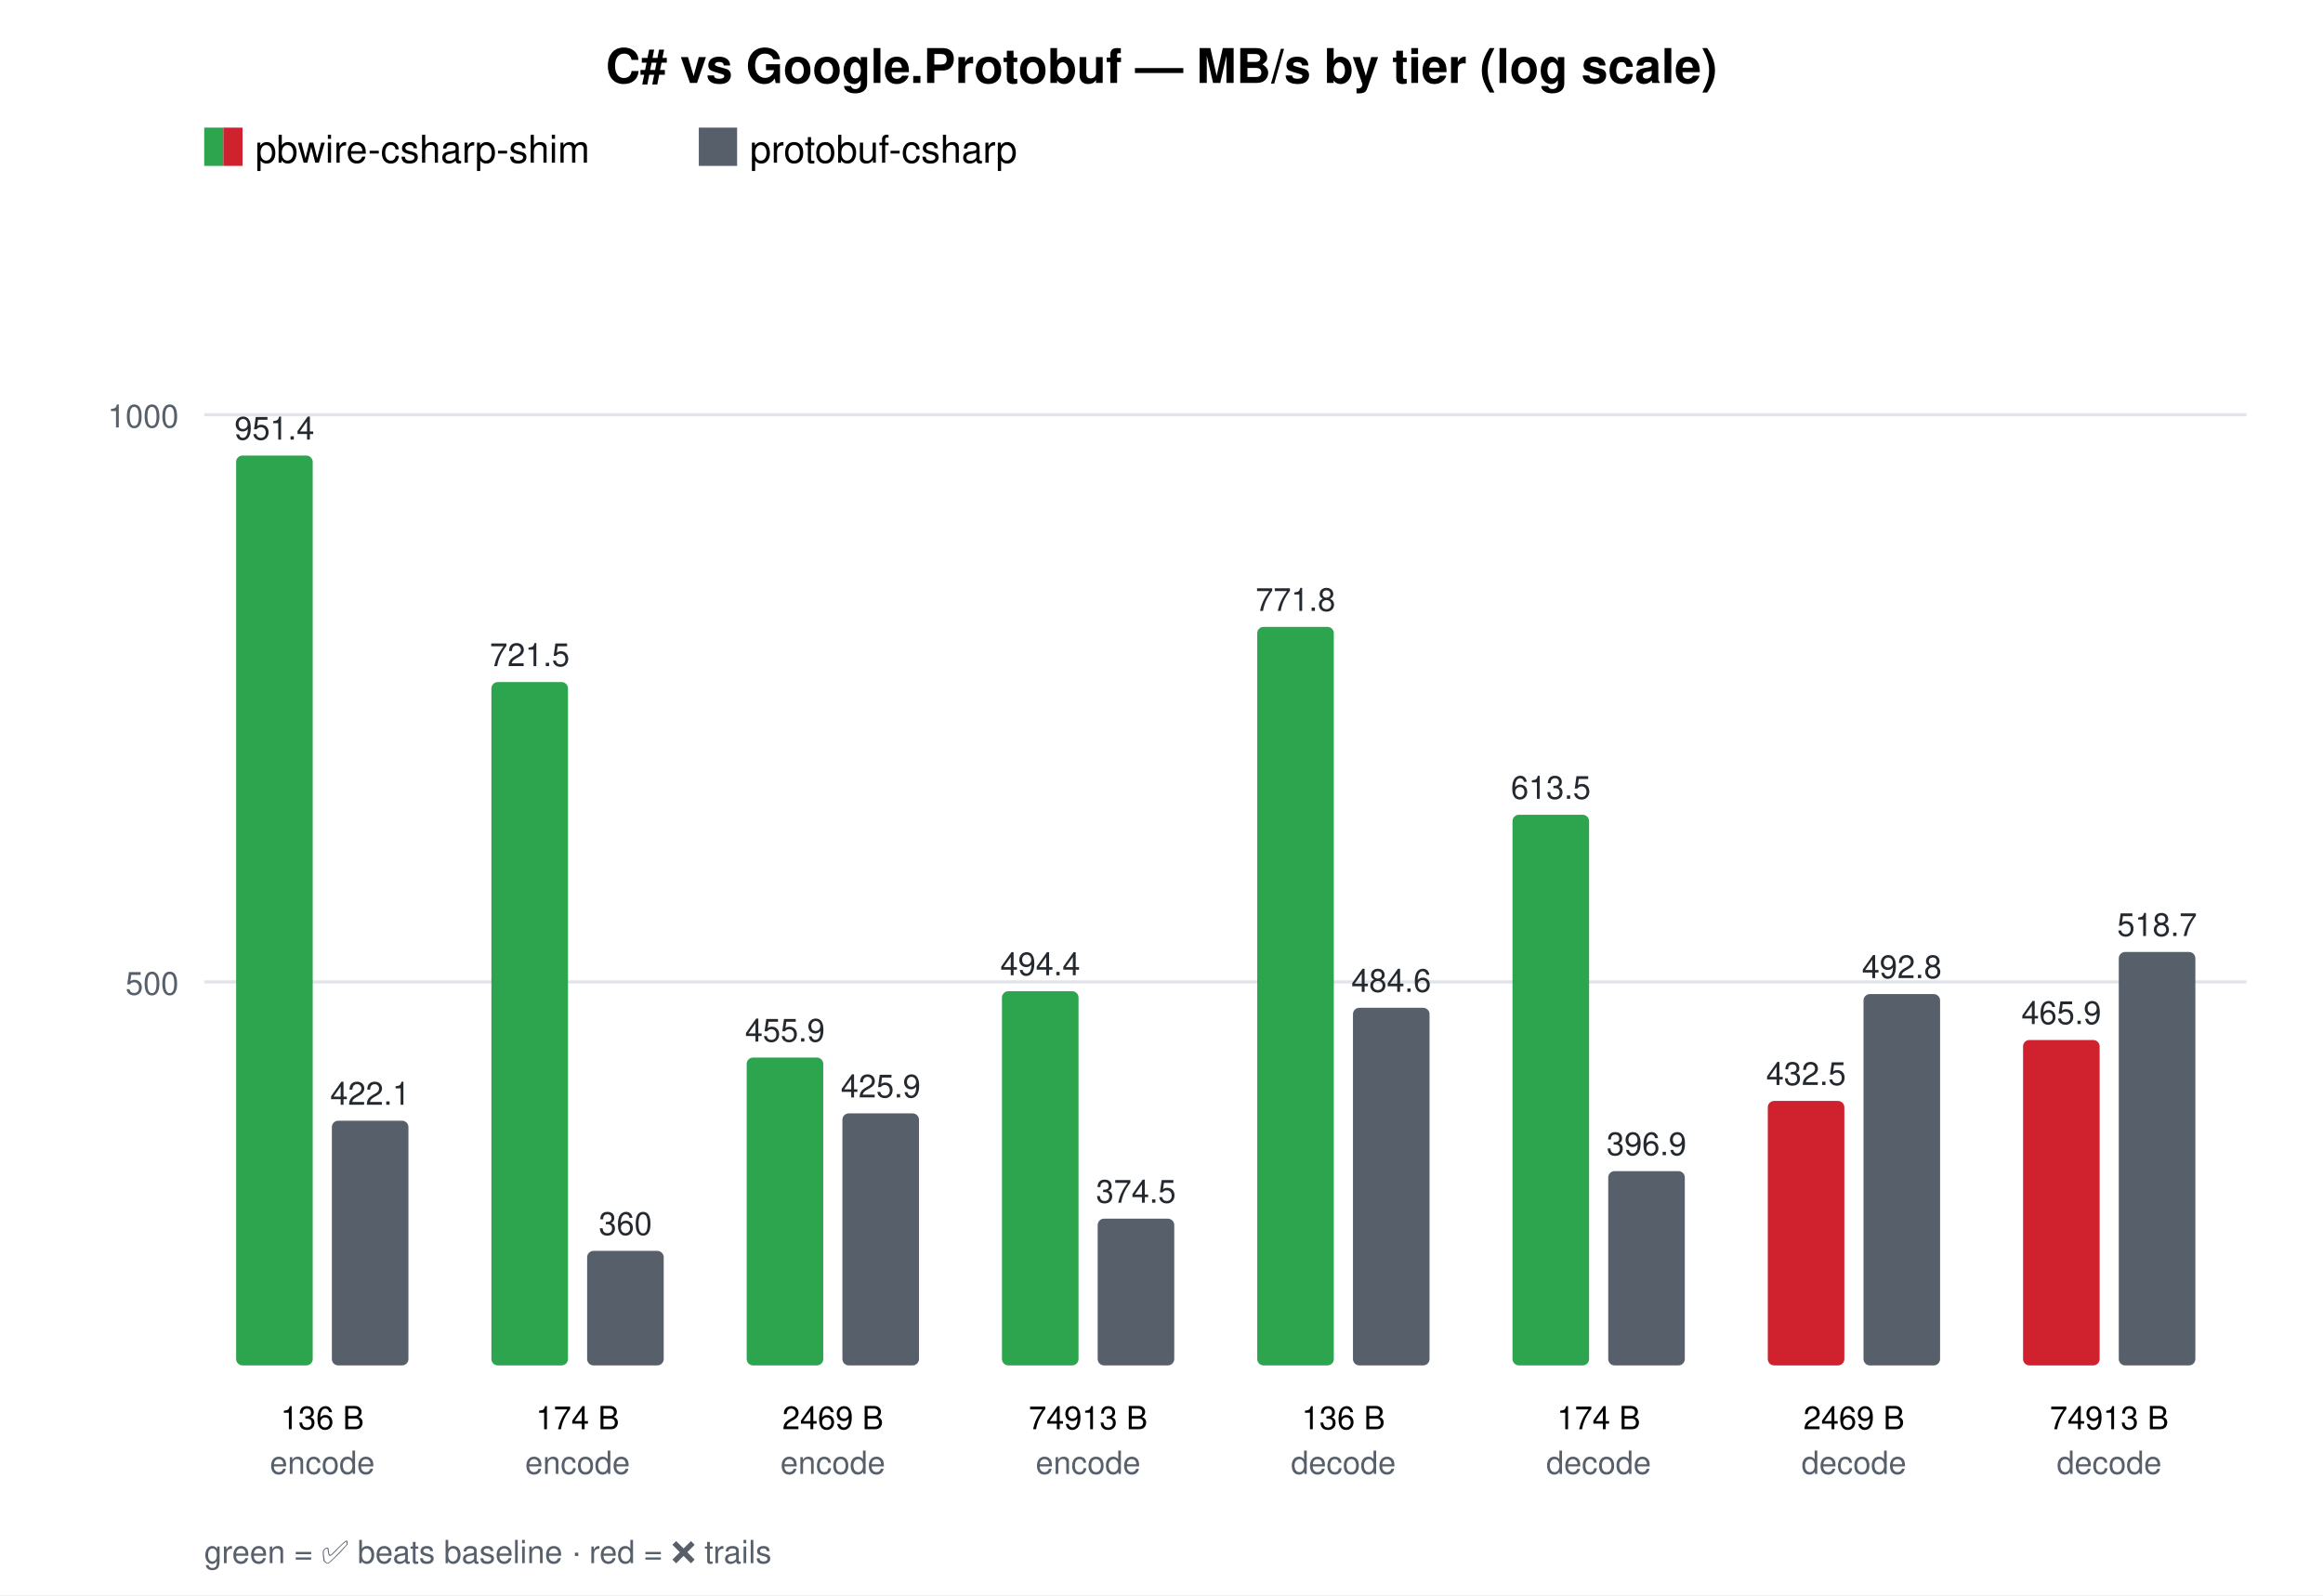
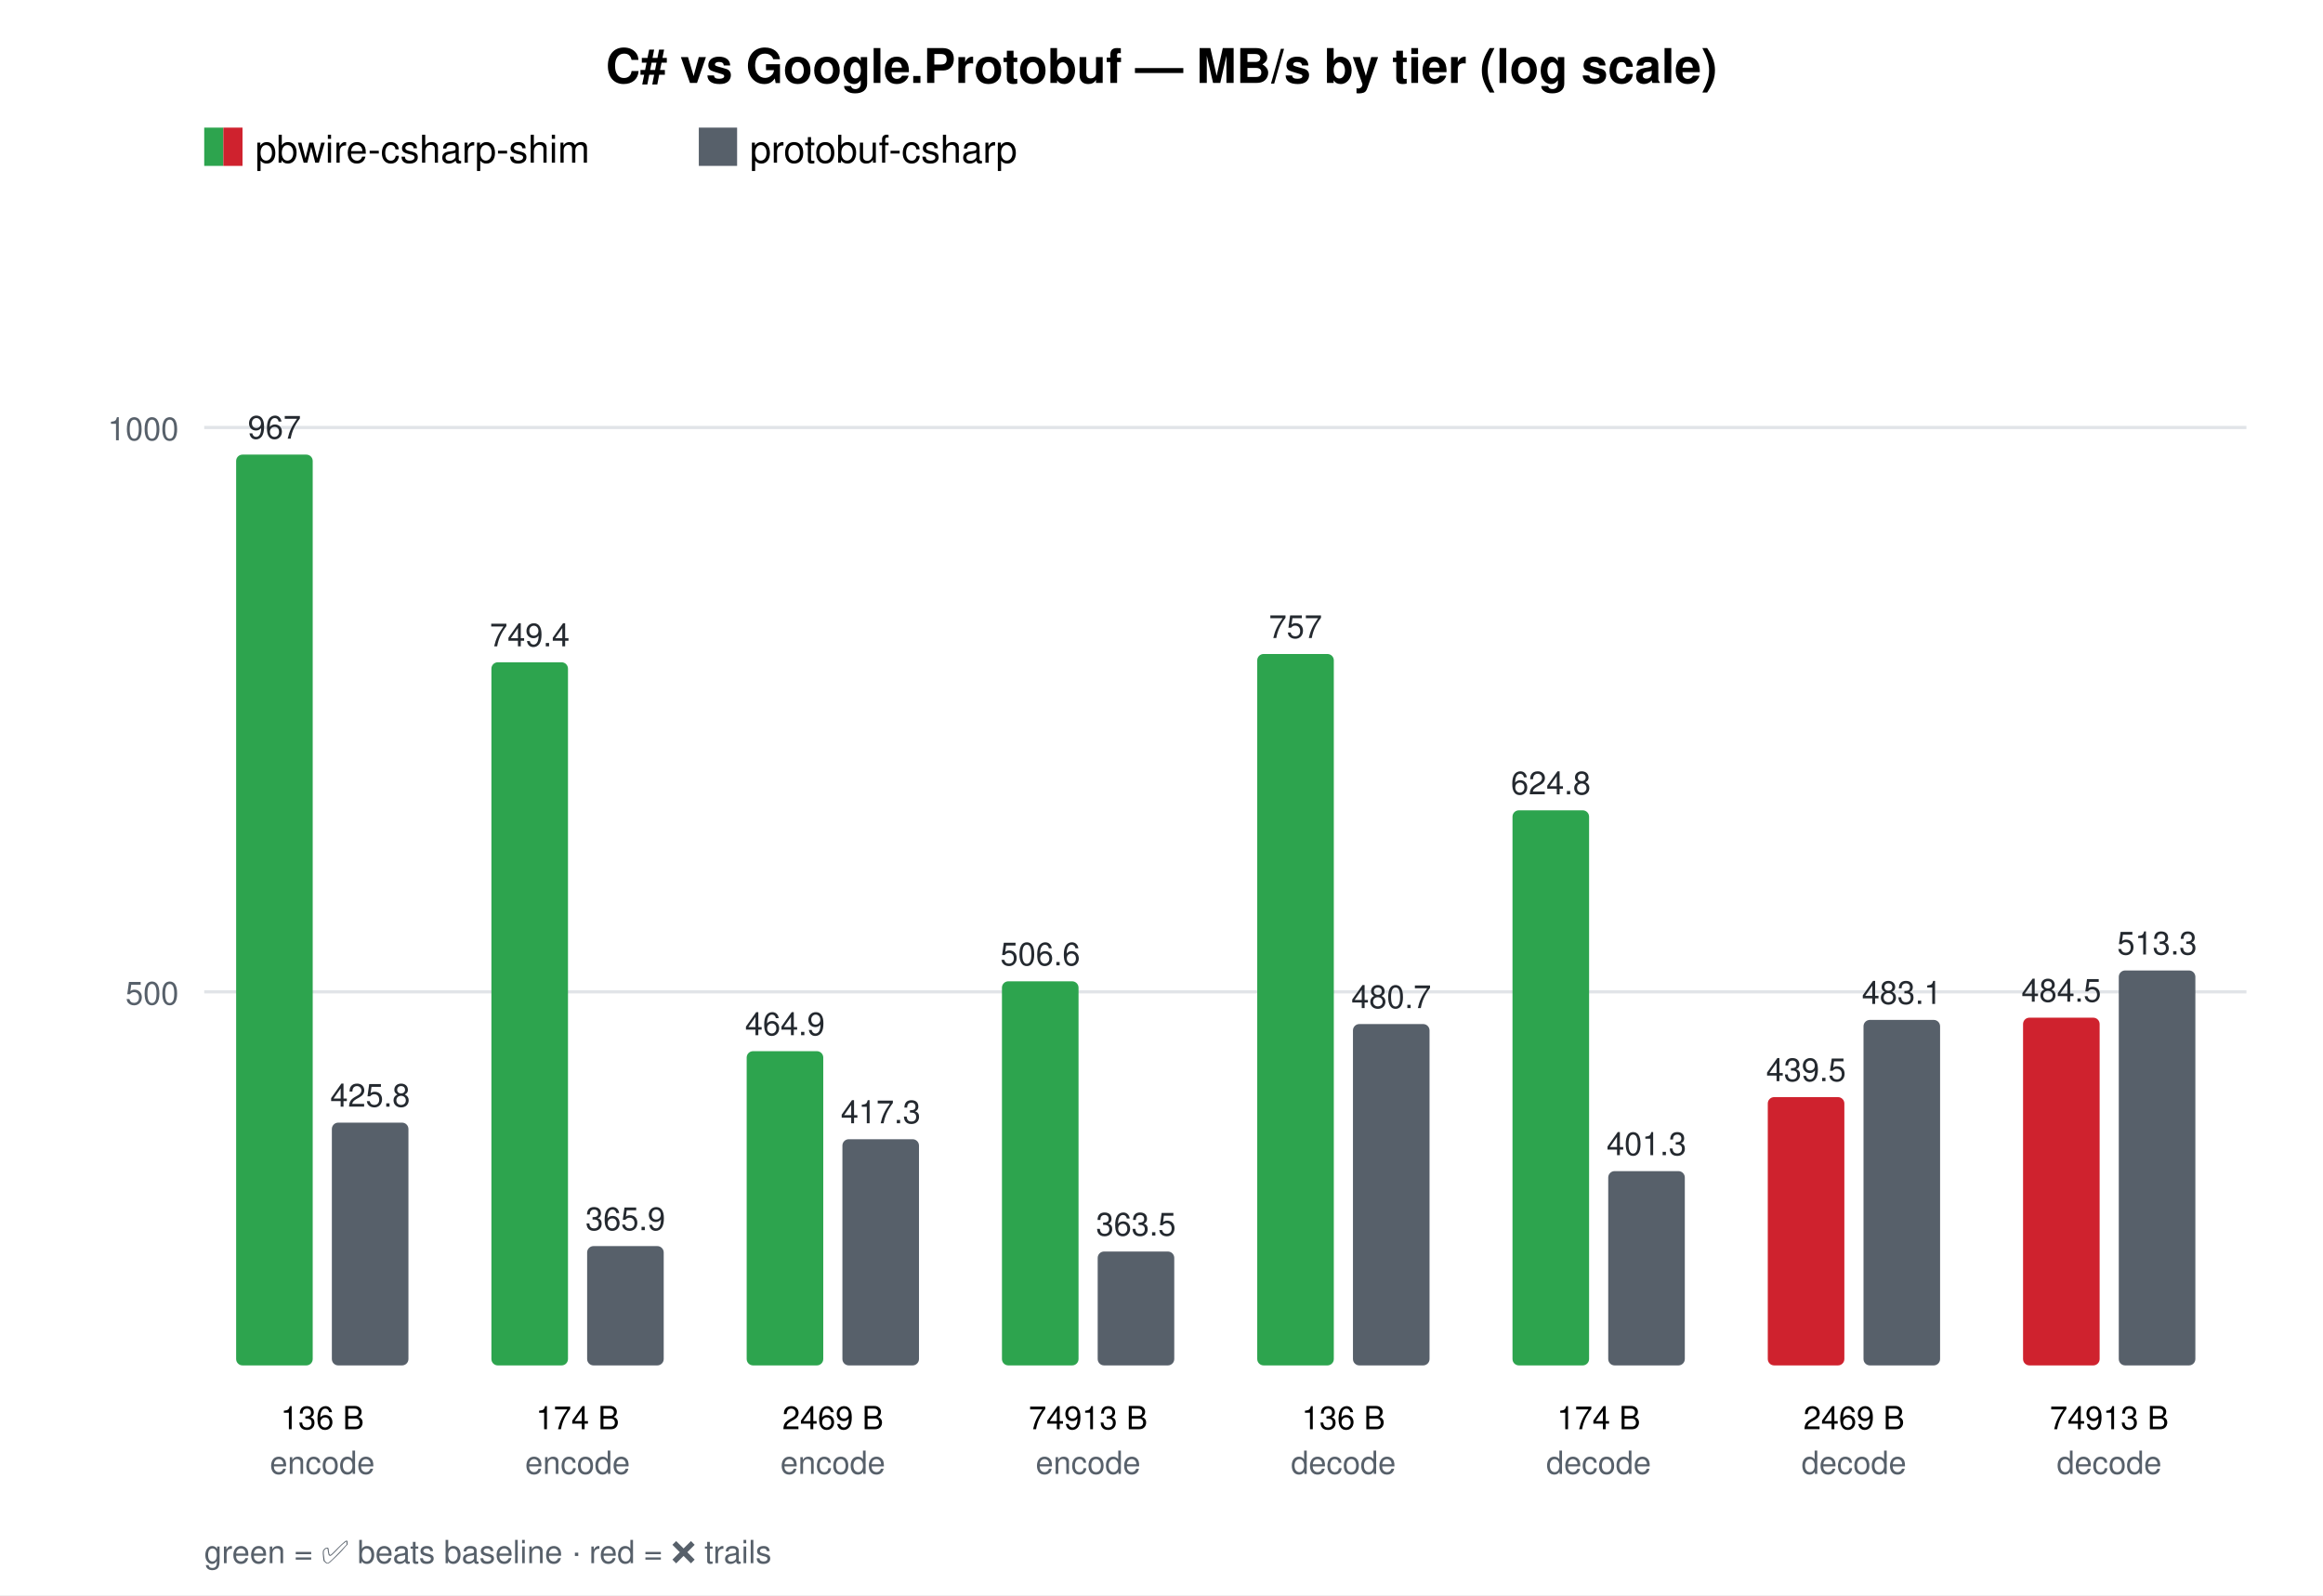
<svg xmlns="http://www.w3.org/2000/svg" width="728" height="500" font-family="Helvetica, Arial, sans-serif">
  <rect width="728" height="500" fill="#ffffff" />
  <text x="364.0" y="26" text-anchor="middle" font-size="15" font-weight="bold">C# vs Google.Protobuf — MB/s by tier (log scale)</text>
  <rect x="64" y="40" width="6" height="12" fill="#2da44e" />
  <rect x="70" y="40" width="6" height="12" fill="#cf222e" />
  <text x="80" y="51" font-size="12">pbwire-csharp-shim</text>
  <rect x="219.0" y="40" width="12" height="12" fill="#57606a" />
  <text x="235.0" y="51" font-size="12">protobuf-csharp</text>
-   <line x1="64" y1="307.8" x2="704" y2="307.8" stroke="#e1e4e8" />
-   <text x="56" y="311.8" text-anchor="end" font-size="10" fill="#57606a">500</text>
-   <line x1="64" y1="130.0" x2="704" y2="130.0" stroke="#e1e4e8" />
-   <text x="56" y="134.0" text-anchor="end" font-size="10" fill="#57606a">1000</text>
+   <line x1="64" y1="310.9" x2="704" y2="310.9" stroke="#e1e4e8" />
+   <text x="56" y="314.9" text-anchor="end" font-size="10" fill="#57606a">500</text>
+   <line x1="64" y1="134.0" x2="704" y2="134.0" stroke="#e1e4e8" />
+   <text x="56" y="138.0" text-anchor="end" font-size="10" fill="#57606a">1000</text>
  <text x="101.0" y="448" text-anchor="middle" font-size="10">136 B</text>
  <text x="101.0" y="462" text-anchor="middle" font-size="10" fill="#57606a">encode</text>
-   <rect x="74.0" y="142.8" width="24" height="285.2" rx="2" fill="#2da44e" />
-   <text x="86.0" y="137.8" text-anchor="middle" font-size="10" fill="#24292f">951.4</text>
-   <rect x="104.0" y="351.3" width="24" height="76.7" rx="2" fill="#57606a" />
-   <text x="116.0" y="346.3" text-anchor="middle" font-size="10" fill="#24292f">422.1</text>
+   <rect x="74.0" y="142.5" width="24" height="285.5" rx="2" fill="#2da44e" />
+   <text x="86.0" y="137.5" text-anchor="middle" font-size="10" fill="#24292f">967</text>
+   <rect x="104.0" y="351.9" width="24" height="76.1" rx="2" fill="#57606a" />
+   <text x="116.0" y="346.9" text-anchor="middle" font-size="10" fill="#24292f">425.8</text>
  <text x="181.0" y="448" text-anchor="middle" font-size="10">174 B</text>
  <text x="181.0" y="462" text-anchor="middle" font-size="10" fill="#57606a">encode</text>
-   <rect x="154.0" y="213.8" width="24" height="214.2" rx="2" fill="#2da44e" />
-   <text x="166.0" y="208.8" text-anchor="middle" font-size="10" fill="#24292f">721.5</text>
-   <rect x="184.0" y="392.1" width="24" height="35.9" rx="2" fill="#57606a" />
-   <text x="196.0" y="387.1" text-anchor="middle" font-size="10" fill="#24292f">360</text>
+   <rect x="154.0" y="207.6" width="24" height="220.4" rx="2" fill="#2da44e" />
+   <text x="166.0" y="202.6" text-anchor="middle" font-size="10" fill="#24292f">749.4</text>
+   <rect x="184.0" y="390.6" width="24" height="37.4" rx="2" fill="#57606a" />
+   <text x="196.0" y="385.6" text-anchor="middle" font-size="10" fill="#24292f">365.9</text>
  <text x="261.0" y="448" text-anchor="middle" font-size="10">2469 B</text>
  <text x="261.0" y="462" text-anchor="middle" font-size="10" fill="#57606a">encode</text>
-   <rect x="234.0" y="331.5" width="24" height="96.5" rx="2" fill="#2da44e" />
-   <text x="246.0" y="326.5" text-anchor="middle" font-size="10" fill="#24292f">455.9</text>
-   <rect x="264.0" y="349.0" width="24" height="79.0" rx="2" fill="#57606a" />
-   <text x="276.0" y="344.0" text-anchor="middle" font-size="10" fill="#24292f">425.9</text>
+   <rect x="234.0" y="329.5" width="24" height="98.5" rx="2" fill="#2da44e" />
+   <text x="246.0" y="324.5" text-anchor="middle" font-size="10" fill="#24292f">464.9</text>
+   <rect x="264.0" y="357.1" width="24" height="70.9" rx="2" fill="#57606a" />
+   <text x="276.0" y="352.1" text-anchor="middle" font-size="10" fill="#24292f">417.3</text>
  <text x="341.0" y="448" text-anchor="middle" font-size="10">74913 B</text>
  <text x="341.0" y="462" text-anchor="middle" font-size="10" fill="#57606a">encode</text>
-   <rect x="314.0" y="310.7" width="24" height="117.3" rx="2" fill="#2da44e" />
-   <text x="326.0" y="305.7" text-anchor="middle" font-size="10" fill="#24292f">494.4</text>
-   <rect x="344.0" y="382.0" width="24" height="46.0" rx="2" fill="#57606a" />
-   <text x="356.0" y="377.0" text-anchor="middle" font-size="10" fill="#24292f">374.5</text>
+   <rect x="314.0" y="307.6" width="24" height="120.4" rx="2" fill="#2da44e" />
+   <text x="326.0" y="302.6" text-anchor="middle" font-size="10" fill="#24292f">506.6</text>
+   <rect x="344.0" y="392.3" width="24" height="35.7" rx="2" fill="#57606a" />
+   <text x="356.0" y="387.3" text-anchor="middle" font-size="10" fill="#24292f">363.5</text>
  <text x="421.0" y="448" text-anchor="middle" font-size="10">136 B</text>
  <text x="421.0" y="462" text-anchor="middle" font-size="10" fill="#57606a">decode</text>
-   <rect x="394.0" y="196.5" width="24" height="231.5" rx="2" fill="#2da44e" />
-   <text x="406.0" y="191.5" text-anchor="middle" font-size="10" fill="#24292f">771.8</text>
-   <rect x="424.0" y="315.9" width="24" height="112.1" rx="2" fill="#57606a" />
-   <text x="436.0" y="310.9" text-anchor="middle" font-size="10" fill="#24292f">484.6</text>
+   <rect x="394.0" y="205.0" width="24" height="223.0" rx="2" fill="#2da44e" />
+   <text x="406.0" y="200.0" text-anchor="middle" font-size="10" fill="#24292f">757</text>
+   <rect x="424.0" y="321.0" width="24" height="107.0" rx="2" fill="#57606a" />
+   <text x="436.0" y="316.0" text-anchor="middle" font-size="10" fill="#24292f">480.7</text>
  <text x="501.0" y="448" text-anchor="middle" font-size="10">174 B</text>
  <text x="501.0" y="462" text-anchor="middle" font-size="10" fill="#57606a">decode</text>
-   <rect x="474.0" y="255.4" width="24" height="172.6" rx="2" fill="#2da44e" />
-   <text x="486.0" y="250.4" text-anchor="middle" font-size="10" fill="#24292f">613.5</text>
+   <rect x="474.0" y="254.0" width="24" height="174.0" rx="2" fill="#2da44e" />
+   <text x="486.0" y="249.0" text-anchor="middle" font-size="10" fill="#24292f">624.8</text>
  <rect x="504.0" y="367.1" width="24" height="60.9" rx="2" fill="#57606a" />
-   <text x="516.0" y="362.1" text-anchor="middle" font-size="10" fill="#24292f">396.9</text>
+   <text x="516.0" y="362.1" text-anchor="middle" font-size="10" fill="#24292f">401.3</text>
  <text x="581.0" y="448" text-anchor="middle" font-size="10">2469 B</text>
  <text x="581.0" y="462" text-anchor="middle" font-size="10" fill="#57606a">decode</text>
-   <rect x="554.0" y="345.1" width="24" height="82.9" rx="2" fill="#cf222e" />
-   <text x="566.0" y="340.1" text-anchor="middle" font-size="10" fill="#24292f">432.5</text>
-   <rect x="584.0" y="311.6" width="24" height="116.4" rx="2" fill="#57606a" />
-   <text x="596.0" y="306.6" text-anchor="middle" font-size="10" fill="#24292f">492.8</text>
+   <rect x="554.0" y="343.9" width="24" height="84.1" rx="2" fill="#cf222e" />
+   <text x="566.0" y="338.9" text-anchor="middle" font-size="10" fill="#24292f">439.5</text>
+   <rect x="584.0" y="319.7" width="24" height="108.3" rx="2" fill="#57606a" />
+   <text x="596.0" y="314.7" text-anchor="middle" font-size="10" fill="#24292f">483.1</text>
  <text x="661.0" y="448" text-anchor="middle" font-size="10">74913 B</text>
  <text x="661.0" y="462" text-anchor="middle" font-size="10" fill="#57606a">decode</text>
-   <rect x="634.0" y="326.0" width="24" height="102.0" rx="2" fill="#cf222e" />
-   <text x="646.0" y="321.0" text-anchor="middle" font-size="10" fill="#24292f">465.9</text>
-   <rect x="664.0" y="298.4" width="24" height="129.6" rx="2" fill="#57606a" />
-   <text x="676.0" y="293.4" text-anchor="middle" font-size="10" fill="#24292f">518.7</text>
+   <rect x="634.0" y="319.0" width="24" height="109.0" rx="2" fill="#cf222e" />
+   <text x="646.0" y="314.0" text-anchor="middle" font-size="10" fill="#24292f">484.5</text>
+   <rect x="664.0" y="304.2" width="24" height="123.8" rx="2" fill="#57606a" />
+   <text x="676.0" y="299.2" text-anchor="middle" font-size="10" fill="#24292f">513.3</text>
  <text x="64" y="490" font-size="10" fill="#57606a">green = ✅ beats baseline · red = ❌ trails</text>
</svg>
